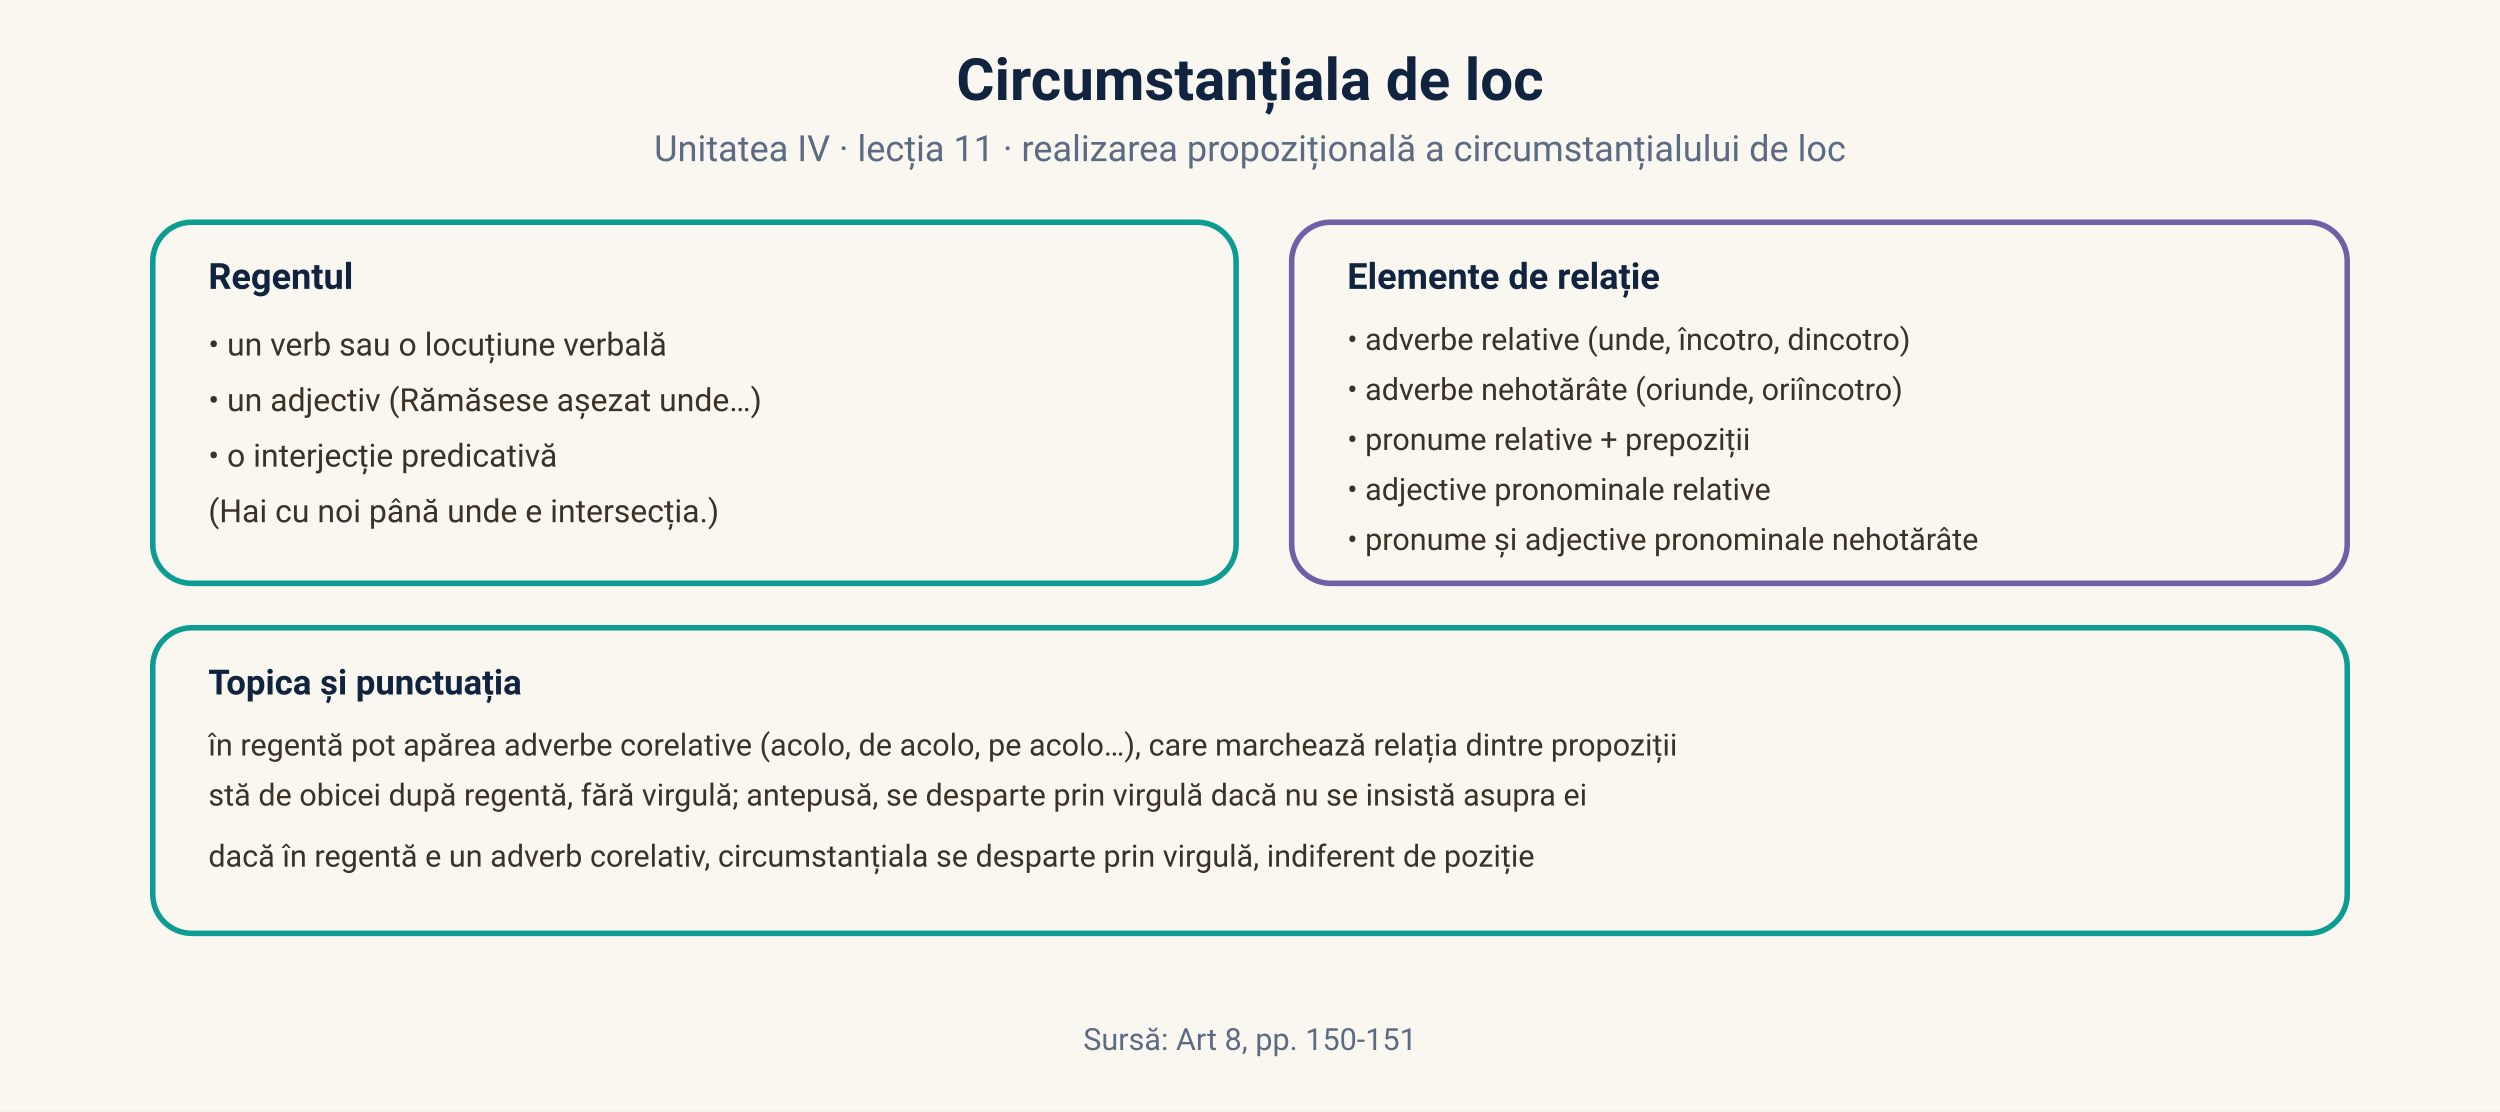
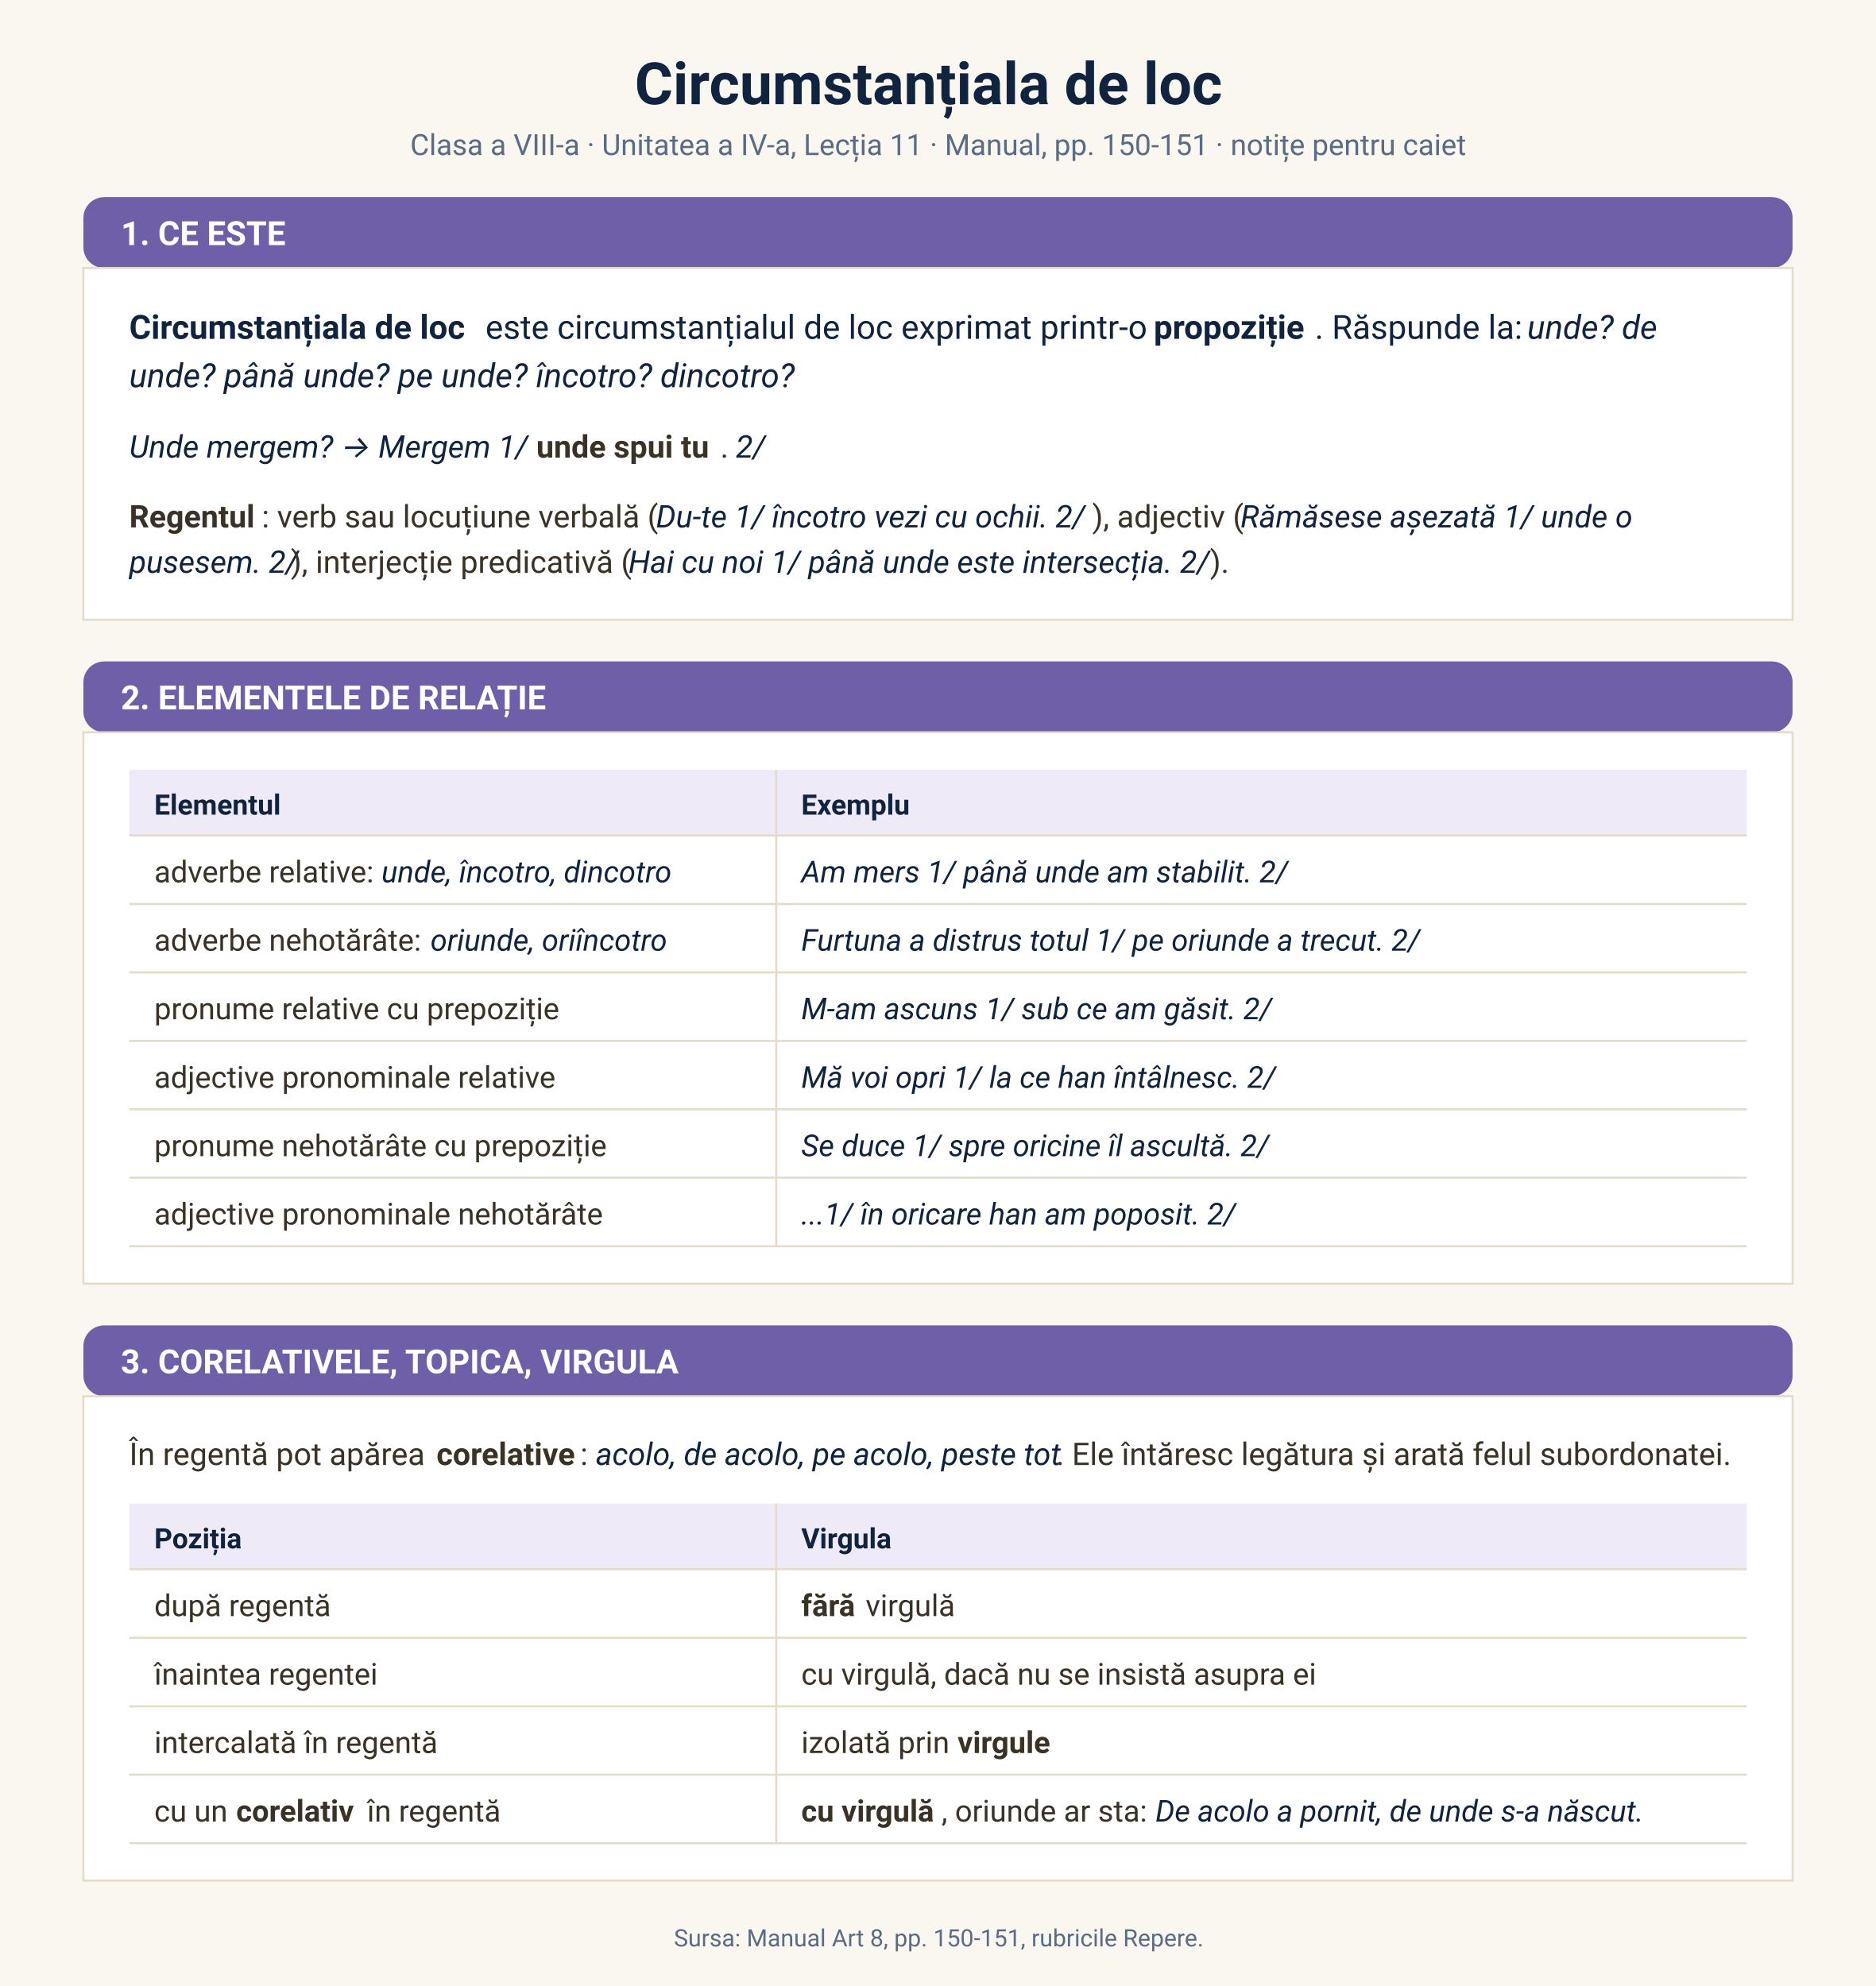
- <svg xmlns="http://www.w3.org/2000/svg" viewBox="0 0 900 400" font-family="'Segoe UI', 'Plus Jakarta Sans', -apple-system, Roboto, sans-serif">
-   <rect width="900" height="400" fill="#faf7f0" />
-   <text x="450" y="36" text-anchor="middle" font-size="21" font-weight="700" fill="#10233f">Circumstanțiala de loc</text>
-   <text x="450" y="58" text-anchor="middle" font-size="13" fill="#5b6b83">Unitatea IV · lecția 11 · realizarea propozițională a circumstanțialului de loc</text>
-   <rect x="55" y="80" width="390" height="130" rx="14" fill="none" stroke="#0d9c92" stroke-width="2" />
-   <text x="75" y="104" font-size="13" font-weight="700" fill="#10233f">Regentul</text>
-   <text font-size="11.5" fill="#3a3226">
-     <tspan x="75" y="128">• un verb sau o locuțiune verbală</tspan>
-     <tspan x="75" y="148">• un adjectiv (Rămăsese așezat unde…)</tspan>
-     <tspan x="75" y="168">• o interjecție predicativă</tspan>
-     <tspan x="75" y="188">  (Hai cu noi până unde e intersecția.)</tspan>
-   </text>
-   <rect x="465" y="80" width="380" height="130" rx="14" fill="none" stroke="#6f5ea8" stroke-width="2" />
-   <text x="485" y="104" font-size="13" font-weight="700" fill="#10233f">Elemente de relație</text>
-   <text font-size="11" fill="#3a3226">
-     <tspan x="485" y="126">• adverbe relative (unde, încotro, dincotro)</tspan>
-     <tspan x="485" y="144">• adverbe nehotărâte (oriunde, oriîncotro)</tspan>
-     <tspan x="485" y="162">• pronume relative + prepoziții</tspan>
-     <tspan x="485" y="180">• adjective pronominale relative</tspan>
-     <tspan x="485" y="198">• pronume și adjective pronominale nehotărâte</tspan>
-   </text>
-   <rect x="55" y="226" width="790" height="110" rx="14" fill="none" stroke="#0d9c92" stroke-width="2" />
-   <text x="75" y="250" font-size="12.5" font-weight="700" fill="#10233f">Topica și punctuația</text>
-   <text font-size="11" fill="#3a3226">
-     <tspan x="75" y="272">în regentă pot apărea adverbe corelative (acolo, de acolo, pe acolo…), care marchează relația dintre propoziții</tspan>
-     <tspan x="75" y="290">stă de obicei după regentă, fără virgulă; antepusă, se desparte prin virgulă dacă nu se insistă asupra ei</tspan>
-     <tspan x="75" y="312">dacă în regentă e un adverb corelativ, circumstanțiala se desparte prin virgulă, indiferent de poziție</tspan>
-   </text>
-   <text x="450" y="378" text-anchor="middle" font-size="11" fill="#5b6b83">Sursă: Art 8, pp. 150-151</text>
+ <svg xmlns="http://www.w3.org/2000/svg" viewBox="0 0 900 953" font-family="'Segoe UI', 'Plus Jakarta Sans', -apple-system, Roboto, sans-serif">
+   <rect width="900" height="953" fill="#faf7f0" />
+   <text x="304.5" y="50.0" font-size="28" fill="#10233f" font-weight="700" textLength="291.5" lengthAdjust="spacing">Circumstanțiala de loc</text>
+   <text x="196.8" y="74.4" font-size="14" fill="#5b6b83" textLength="506.4" lengthAdjust="spacing">Clasa a VIII-a · Unitatea a IV-a, Lecția 11 · Manual, pp. 150-151 · notițe pentru caiet</text>
+   <rect x="40" y="94.6" width="820" height="34" rx="10" fill="#6f5ea8" />
+   <text x="58" y="117.6" font-size="16" font-weight="700" fill="#ffffff">1. CE ESTE</text>
+   <rect x="40" y="128.6" width="820" height="168.8" fill="#ffffff" stroke="#e3dccb" />
+   <text x="62.0" y="162.6" font-size="16" fill="#10233f" font-weight="700" textLength="166.6" lengthAdjust="spacing">Circumstanțiala de loc</text>
+   <text x="232.9" y="162.6" font-size="16" fill="#10233f" textLength="316.3" lengthAdjust="spacing">este circumstanțialul de loc exprimat printr-o</text>
+   <text x="553.5" y="162.6" font-size="16" fill="#10233f" font-weight="700" textLength="77.3" lengthAdjust="spacing">propoziție</text>
+   <text x="630.8" y="162.6" font-size="16" fill="#10233f" textLength="97.6" lengthAdjust="spacing">. Răspunde la:</text>
+   <text x="732.7" y="162.6" font-size="16" fill="#10233f" font-style="italic" textLength="62.1" lengthAdjust="spacing">unde? de</text>
+   <text x="62.0" y="185.8" font-size="16" fill="#10233f" font-style="italic" textLength="320.2" lengthAdjust="spacing">unde? până unde? pe unde? încotro? dincotro?</text>
+   <text x="62.0" y="219.6" font-size="15" fill="#10233f" font-style="italic" textLength="191.2" lengthAdjust="spacing">Unde mergem? → Mergem 1/</text>
+   <text x="257.3" y="219.6" font-size="15" fill="#3a3226" font-weight="700" textLength="88.3" lengthAdjust="spacing">unde spui tu</text>
+   <text x="345.6" y="219.6" font-size="15" fill="#3a3226" textLength="3.3" lengthAdjust="spacing">.</text>
+   <text x="353.0" y="219.6" font-size="15" fill="#10233f" font-style="italic" textLength="14.1" lengthAdjust="spacing">2/</text>
+   <text x="62.0" y="253.1" font-size="15" fill="#3a3226" font-weight="700" textLength="63.6" lengthAdjust="spacing">Regentul</text>
+   <text x="125.6" y="253.1" font-size="15" fill="#3a3226" textLength="189.1" lengthAdjust="spacing">: verb sau locuțiune verbală (</text>
+   <text x="314.7" y="253.1" font-size="15" fill="#10233f" font-style="italic" textLength="209.2" lengthAdjust="spacing">Du-te 1/ încotro vezi cu ochii. 2/</text>
+   <text x="524.0" y="253.1" font-size="15" fill="#3a3226" textLength="71.1" lengthAdjust="spacing">), adjectiv (</text>
+   <text x="595.1" y="253.1" font-size="15" fill="#10233f" font-style="italic" textLength="184.3" lengthAdjust="spacing">Rămăsese așezată 1/ unde o</text>
+   <text x="62.0" y="274.9" font-size="15" fill="#10233f" font-style="italic" textLength="77.5" lengthAdjust="spacing">pusesem. 2/</text>
+   <text x="139.5" y="274.9" font-size="15" fill="#3a3226" textLength="162.0" lengthAdjust="spacing">), interjecție predicativă (</text>
+   <text x="301.5" y="274.9" font-size="15" fill="#10233f" font-style="italic" textLength="279.0" lengthAdjust="spacing">Hai cu noi 1/ până unde este intersecția. 2/</text>
+   <text x="580.5" y="274.9" font-size="15" fill="#3a3226" textLength="7.8" lengthAdjust="spacing">).</text>
+   <rect x="40" y="317.4" width="820" height="34" rx="10" fill="#6f5ea8" />
+   <text x="58" y="340.4" font-size="16" font-weight="700" fill="#ffffff">2. ELEMENTELE DE RELAȚIE</text>
+   <rect x="40" y="351.4" width="820" height="264.6" fill="#ffffff" stroke="#e3dccb" />
+   <rect x="62.0" y="369.4" width="776.0" height="31.6" fill="#efeaf8" />
+   <text x="74.0" y="390.9" font-size="13.5" fill="#10233f" font-weight="700" textLength="63.5" lengthAdjust="spacing">Elementul</text>
+   <text x="384.4" y="390.9" font-size="13.5" fill="#10233f" font-weight="700" textLength="54.7" lengthAdjust="spacing">Exemplu</text>
+   <line x1="62.0" y1="400.9" x2="838.0" y2="400.9" stroke="#e3dccb" />
+   <text x="74.0" y="423.4" font-size="14.5" fill="#3a3226" textLength="105.1" lengthAdjust="spacing">adverbe relative:</text>
+   <text x="183.0" y="423.4" font-size="14.5" fill="#10233f" font-style="italic" textLength="140.8" lengthAdjust="spacing">unde, încotro, dincotro</text>
+   <text x="384.4" y="423.4" font-size="14.5" fill="#10233f" font-style="italic" textLength="235.2" lengthAdjust="spacing">Am mers 1/ până unde am stabilit. 2/</text>
+   <line x1="62.0" y1="433.8" x2="838.0" y2="433.8" stroke="#e3dccb" />
+   <text x="74.0" y="456.2" font-size="14.5" fill="#3a3226" textLength="128.6" lengthAdjust="spacing">adverbe nehotărâte:</text>
+   <text x="206.5" y="456.2" font-size="14.5" fill="#10233f" font-style="italic" textLength="115.7" lengthAdjust="spacing">oriunde, oriîncotro</text>
+   <text x="384.4" y="456.2" font-size="14.5" fill="#10233f" font-style="italic" textLength="299.7" lengthAdjust="spacing">Furtuna a distrus totul 1/ pe oriunde a trecut. 2/</text>
+   <line x1="62.0" y1="466.6" x2="838.0" y2="466.6" stroke="#e3dccb" />
+   <text x="74.0" y="489.1" font-size="14.5" fill="#3a3226" textLength="196.0" lengthAdjust="spacing">pronume relative cu prepoziție</text>
+   <text x="384.4" y="489.1" font-size="14.5" fill="#10233f" font-style="italic" textLength="223.3" lengthAdjust="spacing">M-am ascuns 1/ sub ce am găsit. 2/</text>
+   <line x1="62.0" y1="499.5" x2="838.0" y2="499.5" stroke="#e3dccb" />
+   <text x="74.0" y="522.0" font-size="14.5" fill="#3a3226" textLength="192.4" lengthAdjust="spacing">adjective pronominale relative</text>
+   <text x="384.4" y="522.0" font-size="14.5" fill="#10233f" font-style="italic" textLength="229.2" lengthAdjust="spacing">Mă voi opri 1/ la ce han întâlnesc. 2/</text>
+   <line x1="62.0" y1="532.3" x2="838.0" y2="532.3" stroke="#e3dccb" />
+   <text x="74.0" y="554.8" font-size="14.5" fill="#3a3226" textLength="219.5" lengthAdjust="spacing">pronume nehotărâte cu prepoziție</text>
+   <text x="384.4" y="554.8" font-size="14.5" fill="#10233f" font-style="italic" textLength="221.7" lengthAdjust="spacing">Se duce 1/ spre oricine îl ascultă. 2/</text>
+   <line x1="62.0" y1="565.1" x2="838.0" y2="565.1" stroke="#e3dccb" />
+   <text x="74.0" y="587.6" font-size="14.5" fill="#3a3226" textLength="215.9" lengthAdjust="spacing">adjective pronominale nehotărâte</text>
+   <text x="384.4" y="587.6" font-size="14.5" fill="#10233f" font-style="italic" textLength="208.7" lengthAdjust="spacing">...1/ în oricare han am poposit. 2/</text>
+   <line x1="62.0" y1="598.0" x2="838.0" y2="598.0" stroke="#e3dccb" />
+   <line x1="372.4" y1="369.4" x2="372.4" y2="598.0" stroke="#e3dccb" />
+   <rect x="40" y="636.0" width="820" height="34" rx="10" fill="#6f5ea8" />
+   <text x="58" y="659.0" font-size="16" font-weight="700" fill="#ffffff">3. CORELATIVELE, TOPICA, VIRGULA</text>
+   <rect x="40" y="670.0" width="820" height="232.4" fill="#ffffff" stroke="#e3dccb" />
+   <text x="62.0" y="703.0" font-size="15" fill="#3a3226" textLength="143.4" lengthAdjust="spacing">În regentă pot apărea</text>
+   <text x="209.4" y="703.0" font-size="15" fill="#3a3226" font-weight="700" textLength="69.0" lengthAdjust="spacing">corelative</text>
+   <text x="278.4" y="703.0" font-size="15" fill="#3a3226" textLength="3.3" lengthAdjust="spacing">:</text>
+   <text x="285.8" y="703.0" font-size="15" fill="#10233f" font-style="italic" textLength="220.8" lengthAdjust="spacing">acolo, de acolo, pe acolo, peste tot</text>
+   <text x="506.6" y="703.0" font-size="15" fill="#3a3226" textLength="319.2" lengthAdjust="spacing">. Ele întăresc legătura și arată felul subordonatei.</text>
+   <rect x="62.0" y="721.5" width="776.0" height="31.6" fill="#efeaf8" />
+   <text x="74.0" y="743.0" font-size="13.5" fill="#10233f" font-weight="700" textLength="43.1" lengthAdjust="spacing">Poziția</text>
+   <text x="384.4" y="743.0" font-size="13.5" fill="#10233f" font-weight="700" textLength="45.9" lengthAdjust="spacing">Virgula</text>
+   <line x1="62.0" y1="753.0" x2="838.0" y2="753.0" stroke="#e3dccb" />
+   <text x="74.0" y="775.5" font-size="14.5" fill="#3a3226" textLength="86.0" lengthAdjust="spacing">după regentă</text>
+   <text x="384.4" y="775.5" font-size="14.5" fill="#3a3226" font-weight="700" textLength="27.0" lengthAdjust="spacing">fără</text>
+   <text x="415.3" y="775.5" font-size="14.5" fill="#3a3226" textLength="43.2" lengthAdjust="spacing">virgulă</text>
+   <line x1="62.0" y1="785.9" x2="838.0" y2="785.9" stroke="#e3dccb" />
+   <text x="74.0" y="808.4" font-size="14.5" fill="#3a3226" textLength="107.6" lengthAdjust="spacing">înaintea regentei</text>
+   <text x="384.4" y="808.4" font-size="14.5" fill="#3a3226" textLength="242.4" lengthAdjust="spacing">cu virgulă, dacă nu se insistă asupra ei</text>
+   <line x1="62.0" y1="818.8" x2="838.0" y2="818.8" stroke="#e3dccb" />
+   <text x="74.0" y="841.2" font-size="14.5" fill="#3a3226" textLength="135.4" lengthAdjust="spacing">intercalată în regentă</text>
+   <text x="384.4" y="841.2" font-size="14.5" fill="#3a3226" textLength="71.0" lengthAdjust="spacing">izolată prin</text>
+   <text x="459.4" y="841.2" font-size="14.5" fill="#3a3226" font-weight="700" textLength="47.4" lengthAdjust="spacing">virgule</text>
+   <line x1="62.0" y1="851.6" x2="838.0" y2="851.6" stroke="#e3dccb" />
+   <text x="74.0" y="874.1" font-size="14.5" fill="#3a3226" textLength="35.4" lengthAdjust="spacing">cu un</text>
+   <text x="113.3" y="874.1" font-size="14.5" fill="#3a3226" font-weight="700" textLength="58.9" lengthAdjust="spacing">corelativ</text>
+   <text x="176.1" y="874.1" font-size="14.5" fill="#3a3226" textLength="65.0" lengthAdjust="spacing">în regentă</text>
+   <text x="384.4" y="874.1" font-size="14.5" fill="#3a3226" font-weight="700" textLength="67.3" lengthAdjust="spacing">cu virgulă</text>
+   <text x="451.7" y="874.1" font-size="14.5" fill="#3a3226" textLength="98.7" lengthAdjust="spacing">, oriunde ar sta:</text>
+   <text x="554.3" y="874.1" font-size="14.5" fill="#10233f" font-style="italic" textLength="236.5" lengthAdjust="spacing">De acolo a pornit, de unde s-a născut.</text>
+   <line x1="62.0" y1="884.5" x2="838.0" y2="884.5" stroke="#e3dccb" />
+   <line x1="372.4" y1="721.5" x2="372.4" y2="884.5" stroke="#e3dccb" />
+   <text x="323.3" y="934.0" font-size="11.5" fill="#5b6b83" textLength="253.3" lengthAdjust="spacing">Sursa: Manual Art 8, pp. 150-151, rubricile Repere.</text>
</svg>
